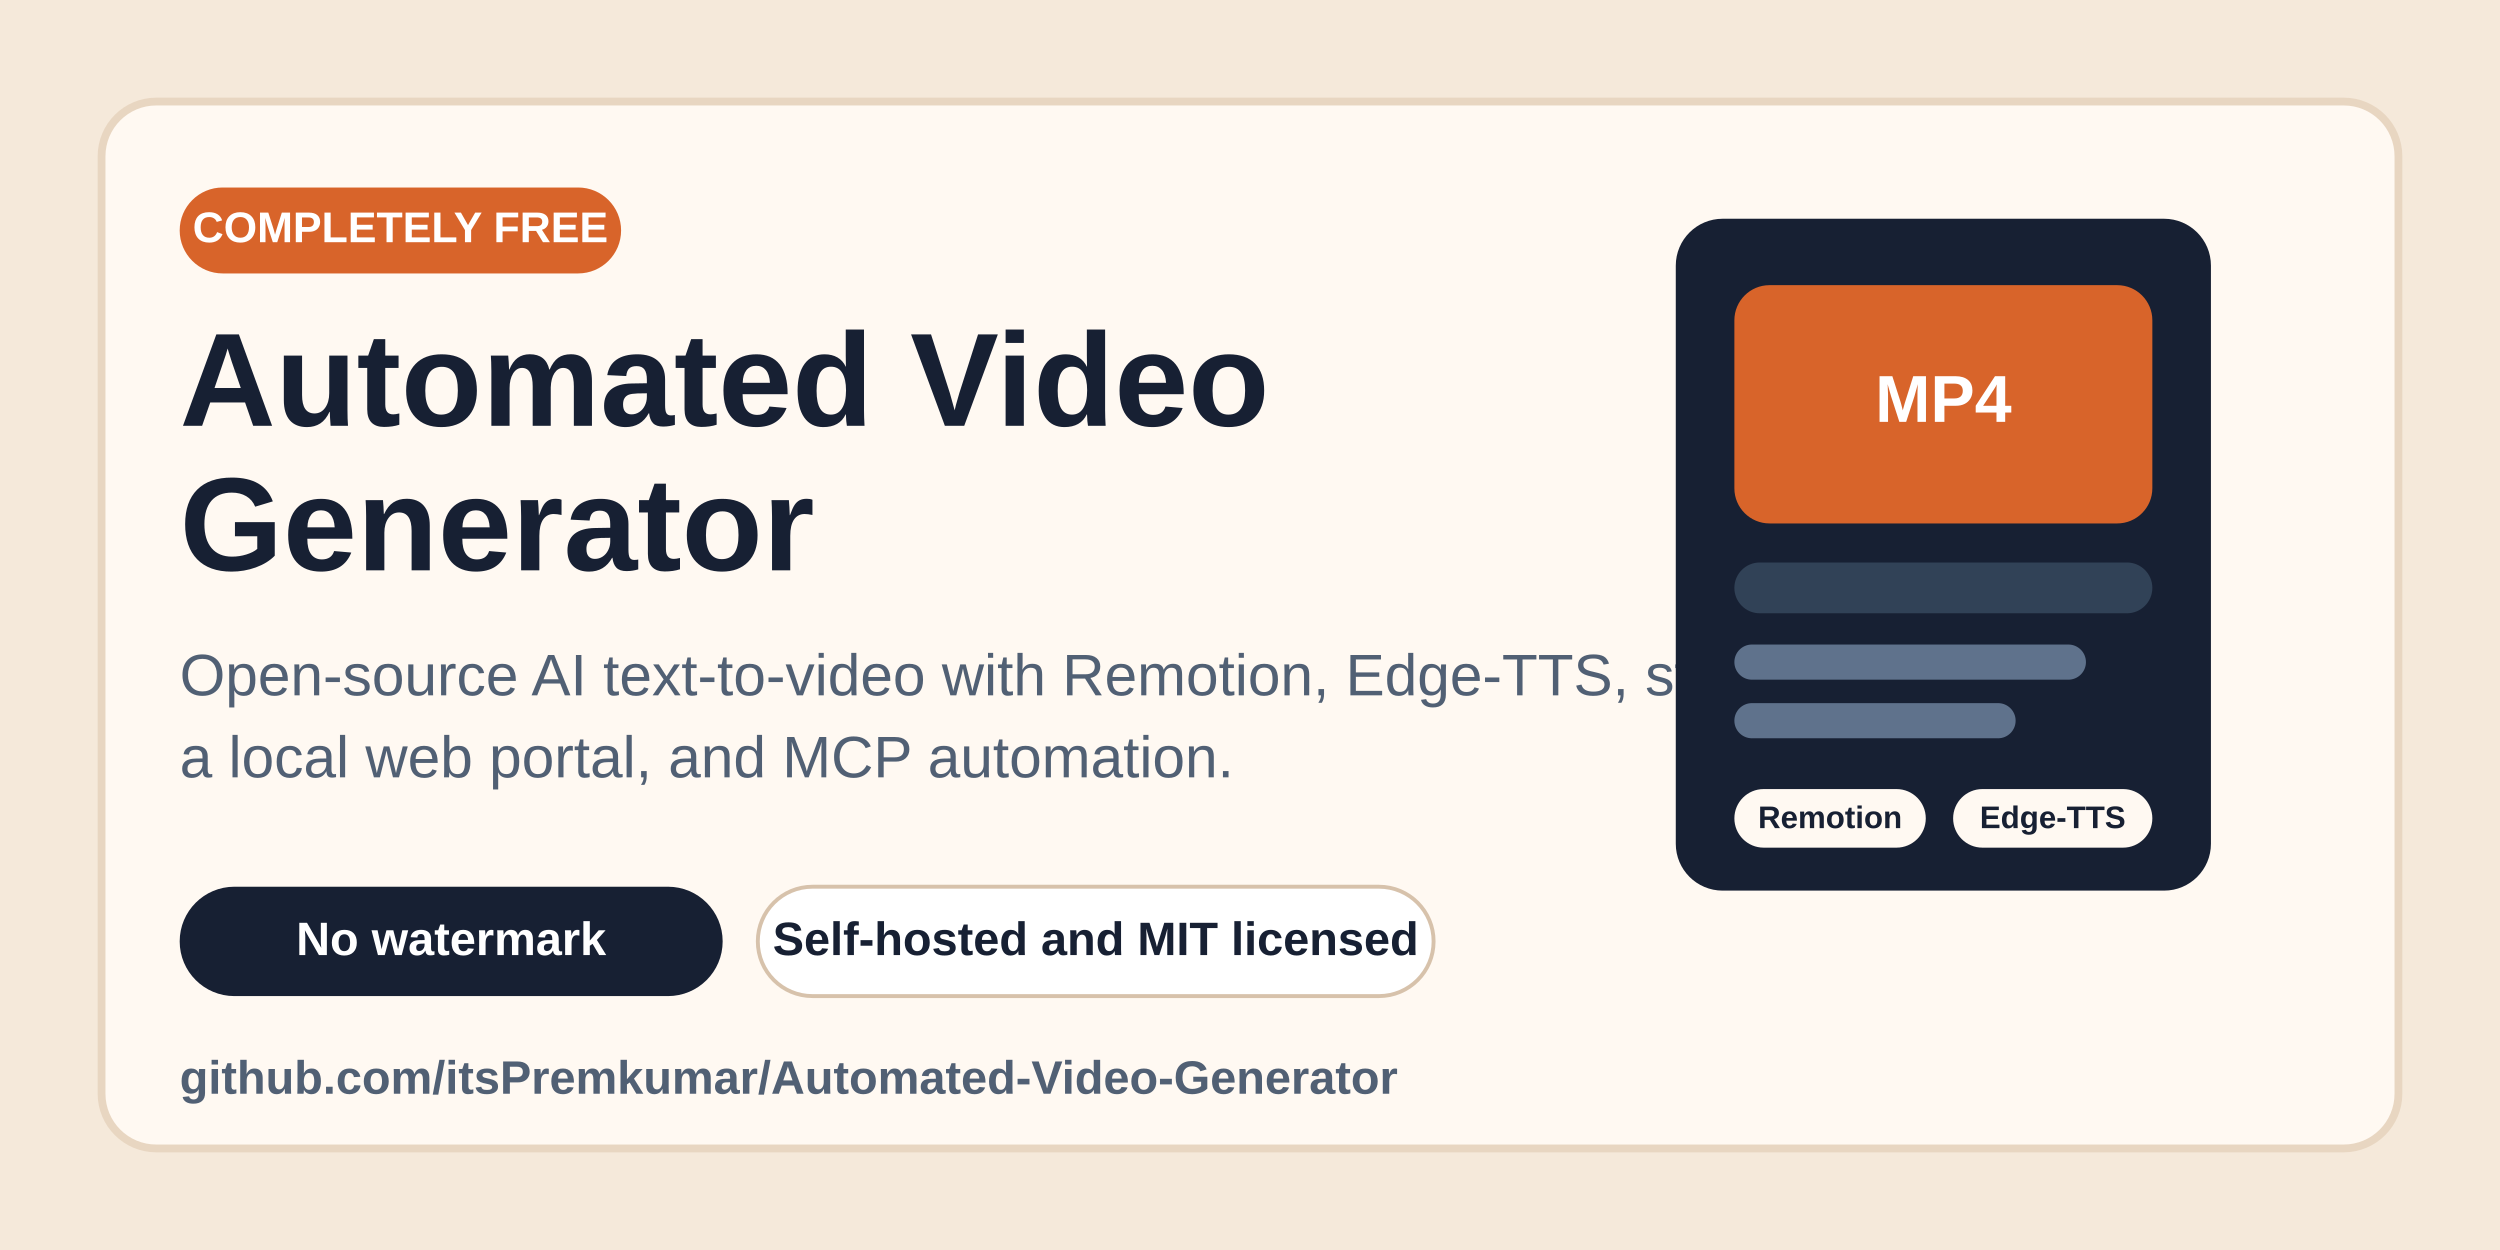
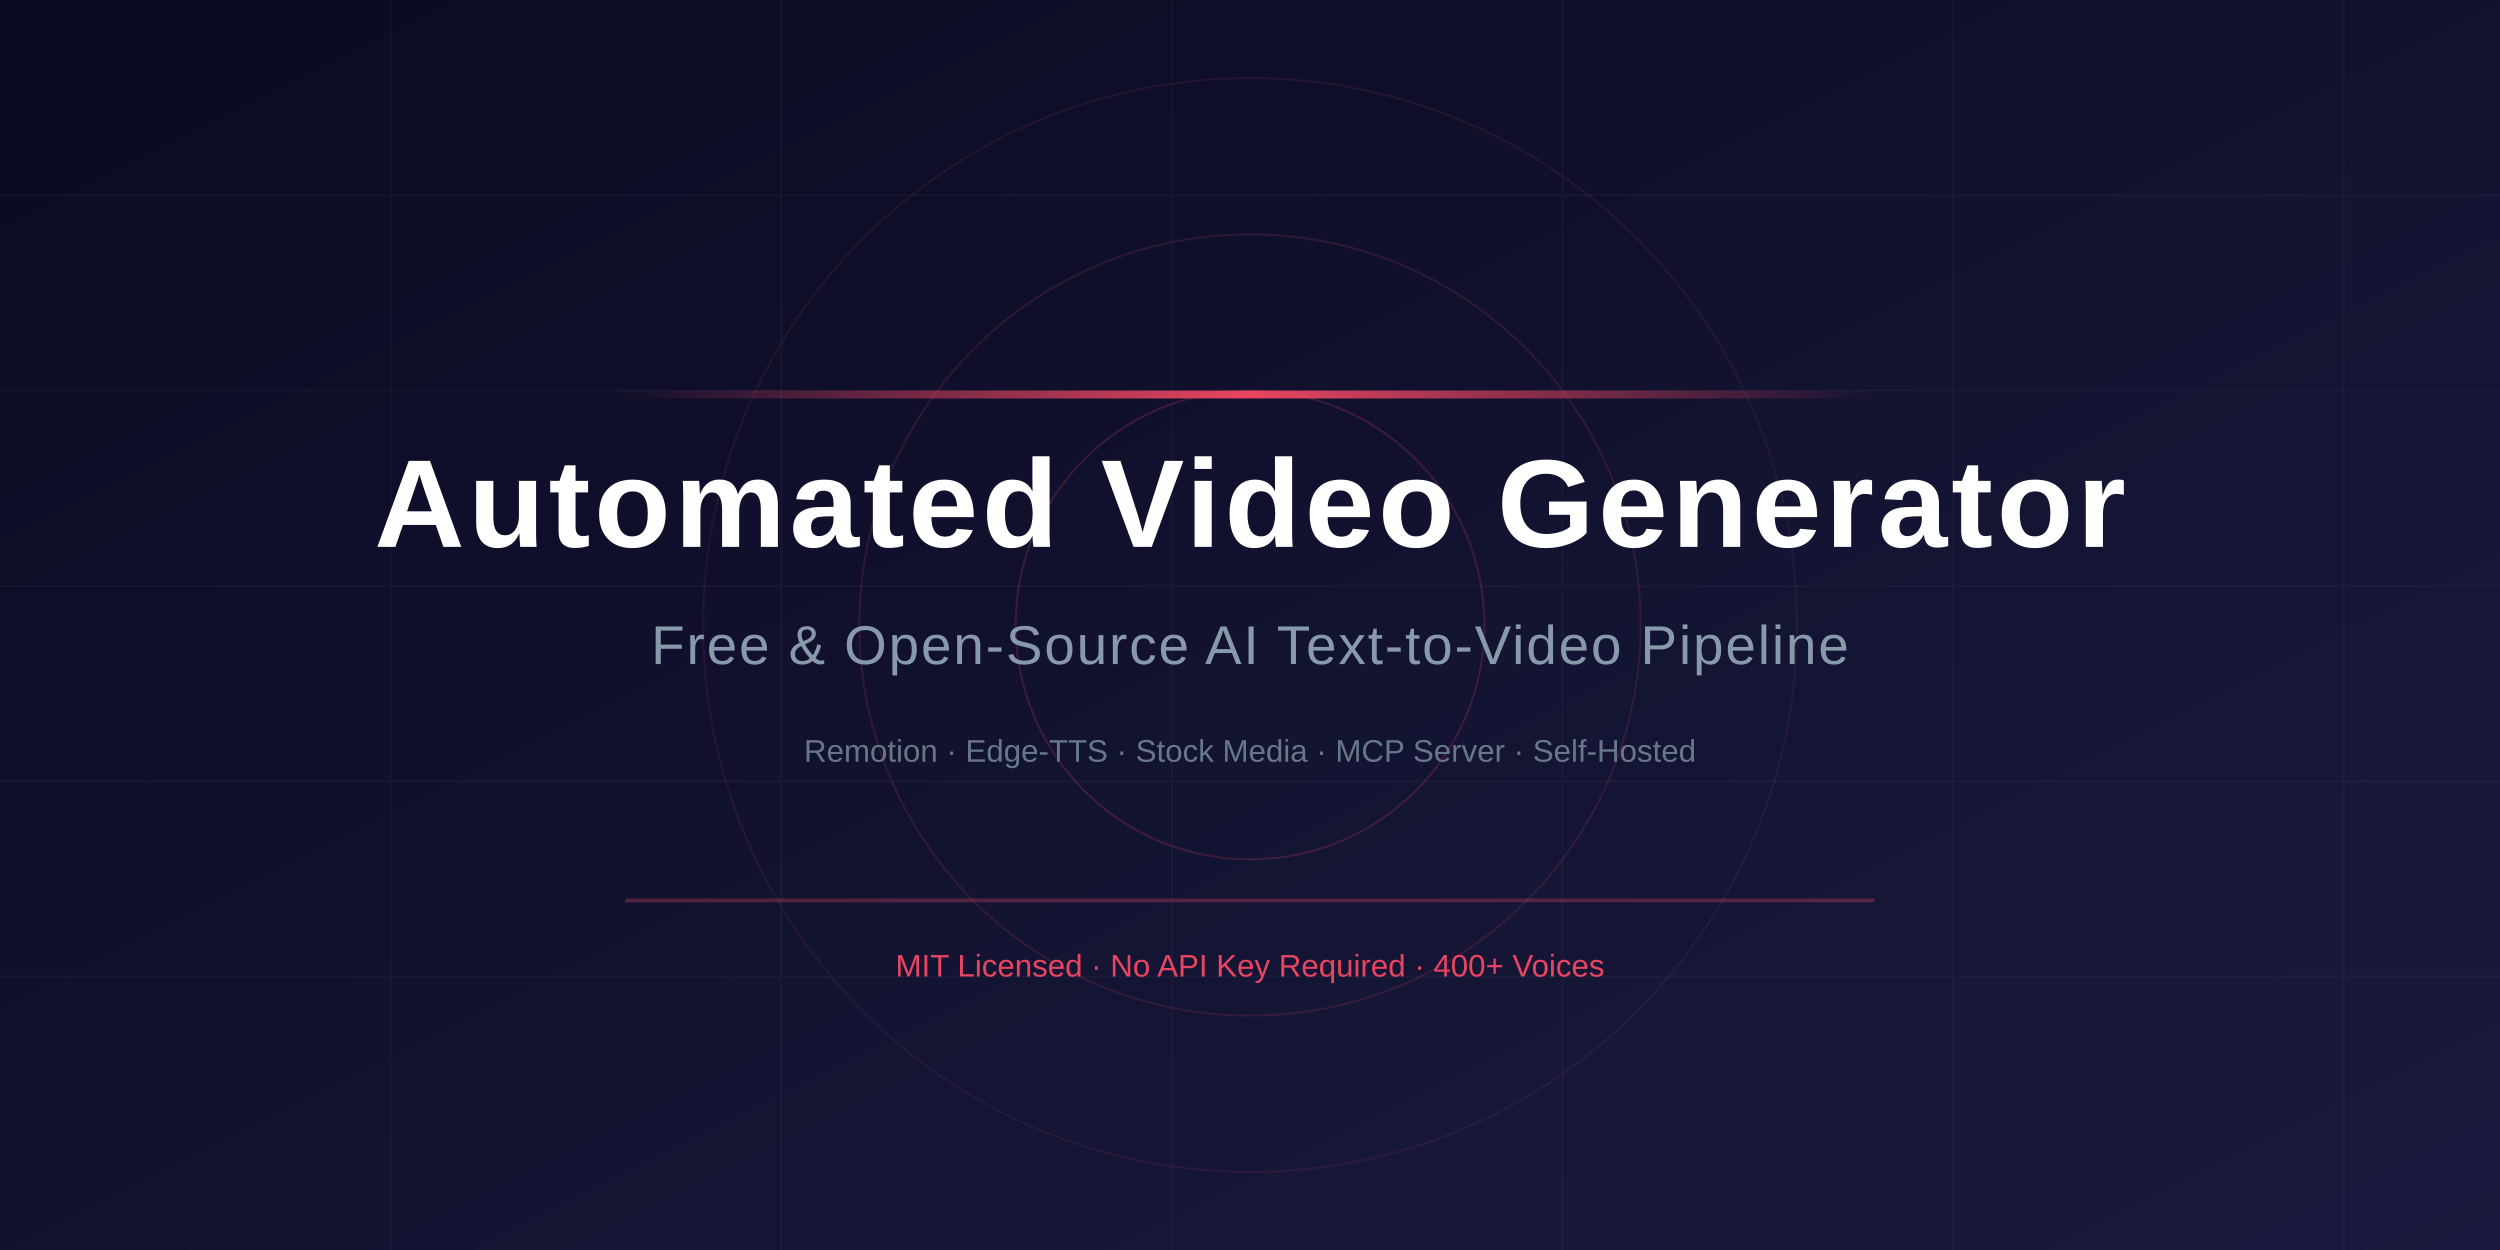
- <svg xmlns="http://www.w3.org/2000/svg" width="1280" height="640" viewBox="0 0 1280 640" fill="none">
-   <rect width="1280" height="640" fill="#F5E9DA" />
-   <rect x="52" y="52" width="1176" height="536" rx="28" fill="#FFF9F2" stroke="#E8D6C1" stroke-width="4" />
-   <rect x="92" y="96" width="226" height="44" rx="22" fill="#D8642A" />
-   <text x="205" y="124" text-anchor="middle" font-family="Segoe UI, Arial, sans-serif" font-size="22" font-weight="700" fill="#FFFFFF">COMPLETELY FREE</text>
-   <text x="92" y="218" font-family="Segoe UI, Arial, sans-serif" font-size="68" font-weight="800" fill="#172033">Automated Video</text>
-   <text x="92" y="292" font-family="Segoe UI, Arial, sans-serif" font-size="68" font-weight="800" fill="#172033">Generator</text>
-   <text x="92" y="356" font-family="Segoe UI, Arial, sans-serif" font-size="30" font-weight="500" fill="#516074">Open-source AI text-to-video with Remotion, Edge-TTS, stock visuals,</text>
-   <text x="92" y="398" font-family="Segoe UI, Arial, sans-serif" font-size="30" font-weight="500" fill="#516074">a local web portal, and MCP automation.</text>
-   <rect x="92" y="454" width="278" height="56" rx="28" fill="#172033" />
-   <text x="231" y="489" text-anchor="middle" font-family="Segoe UI, Arial, sans-serif" font-size="24" font-weight="700" fill="#FFFFFF">No watermark</text>
-   <rect x="388" y="454" width="346" height="56" rx="28" fill="#FFFFFF" stroke="#D7C2AB" stroke-width="2" />
-   <text x="561" y="489" text-anchor="middle" font-family="Segoe UI, Arial, sans-serif" font-size="24" font-weight="700" fill="#172033">Self-hosted and MIT licensed</text>
-   <rect x="858" y="112" width="274" height="344" rx="24" fill="#172033" />
-   <rect x="888" y="146" width="214" height="122" rx="18" fill="#D8642A" />
-   <text x="995" y="216" text-anchor="middle" font-family="Segoe UI, Arial, sans-serif" font-size="34" font-weight="800" fill="#FFFFFF">MP4</text>
-   <rect x="888" y="288" width="214" height="26" rx="13" fill="#314257" />
-   <rect x="888" y="330" width="180" height="18" rx="9" fill="#5F728C" />
-   <rect x="888" y="360" width="144" height="18" rx="9" fill="#5F728C" />
-   <rect x="888" y="404" width="98" height="30" rx="15" fill="#FFF9F2" />
-   <text x="937" y="424" text-anchor="middle" font-family="Segoe UI, Arial, sans-serif" font-size="16" font-weight="700" fill="#172033">Remotion</text>
-   <rect x="1000" y="404" width="102" height="30" rx="15" fill="#FFF9F2" />
-   <text x="1051" y="424" text-anchor="middle" font-family="Segoe UI, Arial, sans-serif" font-size="16" font-weight="700" fill="#172033">Edge-TTS</text>
-   <text x="92" y="560" font-family="Segoe UI, Arial, sans-serif" font-size="24" font-weight="600" fill="#516074">github.com/itsPremkumar/Automated-Video-Generator</text>
+ <svg xmlns="http://www.w3.org/2000/svg" viewBox="0 0 1280 640" width="1280" height="640">
+   <defs>
+     <linearGradient id="bg" x1="0%" y1="0%" x2="100%" y2="100%">
+       <stop offset="0%" style="stop-color:#0a0a23" />
+       <stop offset="100%" style="stop-color:#1a1a3e" />
+     </linearGradient>
+     <linearGradient id="accent" x1="0%" y1="0%" x2="100%" y2="100%">
+       <stop offset="0%" style="stop-color:#e94560" />
+       <stop offset="100%" style="stop-color:#ff6b6b" />
+     </linearGradient>
+     <linearGradient id="line" x1="0%" y1="0%" x2="100%" y2="0%">
+       <stop offset="0%" style="stop-color:#e94560;stop-opacity:0" />
+       <stop offset="50%" style="stop-color:#e94560;stop-opacity:1" />
+       <stop offset="100%" style="stop-color:#e94560;stop-opacity:0" />
+     </linearGradient>
+   </defs>
+   <rect width="1280" height="640" fill="url(#bg)" />
+   <g opacity="0.03">
+     <line x1="0" y1="100" x2="1280" y2="100" stroke="#fff" stroke-width="1" />
+     <line x1="0" y1="200" x2="1280" y2="200" stroke="#fff" stroke-width="1" />
+     <line x1="0" y1="300" x2="1280" y2="300" stroke="#fff" stroke-width="1" />
+     <line x1="0" y1="400" x2="1280" y2="400" stroke="#fff" stroke-width="1" />
+     <line x1="0" y1="500" x2="1280" y2="500" stroke="#fff" stroke-width="1" />
+     <line x1="200" y1="0" x2="200" y2="640" stroke="#fff" stroke-width="1" />
+     <line x1="400" y1="0" x2="400" y2="640" stroke="#fff" stroke-width="1" />
+     <line x1="600" y1="0" x2="600" y2="640" stroke="#fff" stroke-width="1" />
+     <line x1="800" y1="0" x2="800" y2="640" stroke="#fff" stroke-width="1" />
+     <line x1="1000" y1="0" x2="1000" y2="640" stroke="#fff" stroke-width="1" />
+     <line x1="1200" y1="0" x2="1200" y2="640" stroke="#fff" stroke-width="1" />
+   </g>
+   <circle cx="640" cy="320" r="280" fill="none" stroke="#e94560" stroke-width="1" opacity="0.1" />
+   <circle cx="640" cy="320" r="200" fill="none" stroke="#e94560" stroke-width="1" opacity="0.15" />
+   <circle cx="640" cy="320" r="120" fill="none" stroke="#e94560" stroke-width="1" opacity="0.2" />
+   <rect x="320" y="200" width="640" height="4" rx="2" fill="url(#line)" />
+   <text x="640" y="280" text-anchor="middle" fill="#ffffff" font-family="Arial, sans-serif" font-size="64" font-weight="bold" letter-spacing="2">Automated Video Generator</text>
+   <text x="640" y="340" text-anchor="middle" fill="#8899aa" font-family="Arial, sans-serif" font-size="28" letter-spacing="1">Free &amp; Open-Source AI Text-to-Video Pipeline</text>
+   <g font-family="Arial, sans-serif" font-size="16" fill="#667788">
+     <text x="640" y="390" text-anchor="middle">Remotion · Edge-TTS · Stock Media · MCP Server · Self-Hosted</text>
+   </g>
+   <rect x="320" y="460" width="640" height="2" rx="1" fill="#e94560" opacity="0.3" />
+   <g font-family="Arial, sans-serif" font-size="16" fill="#e94560">
+     <text x="640" y="500" text-anchor="middle">MIT Licensed · No API Key Required · 400+ Voices</text>
+   </g>
</svg>
